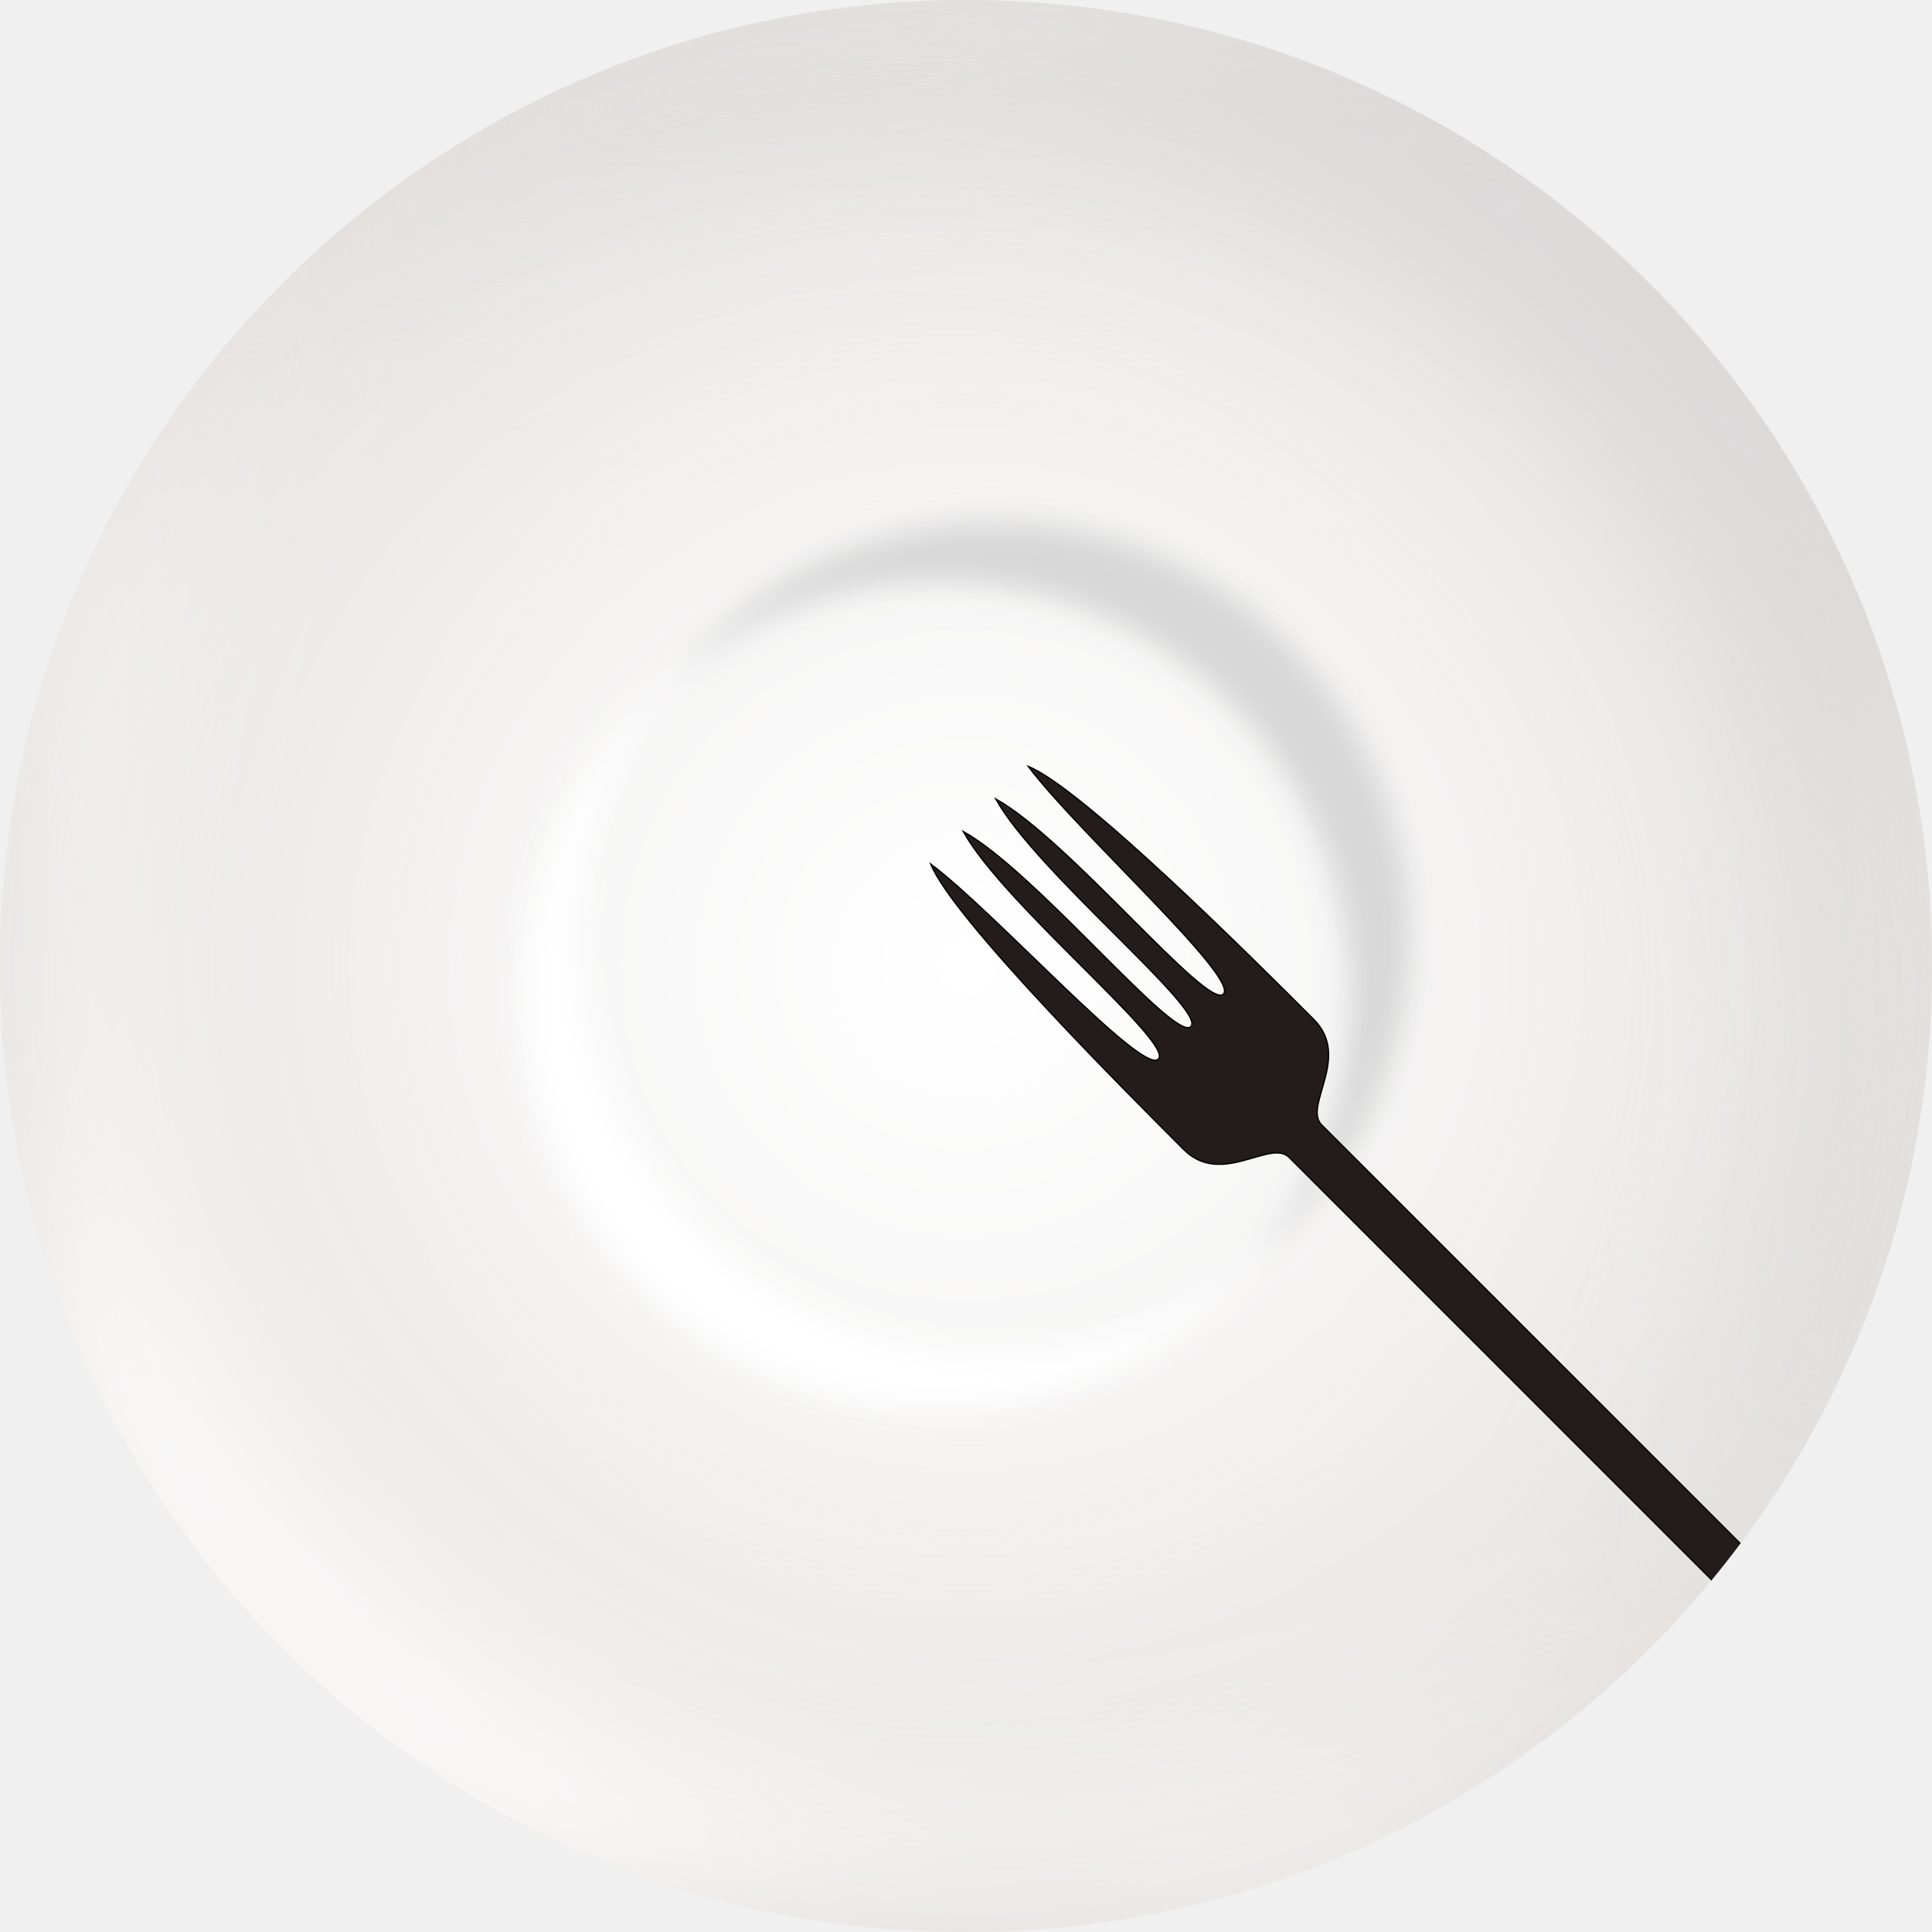
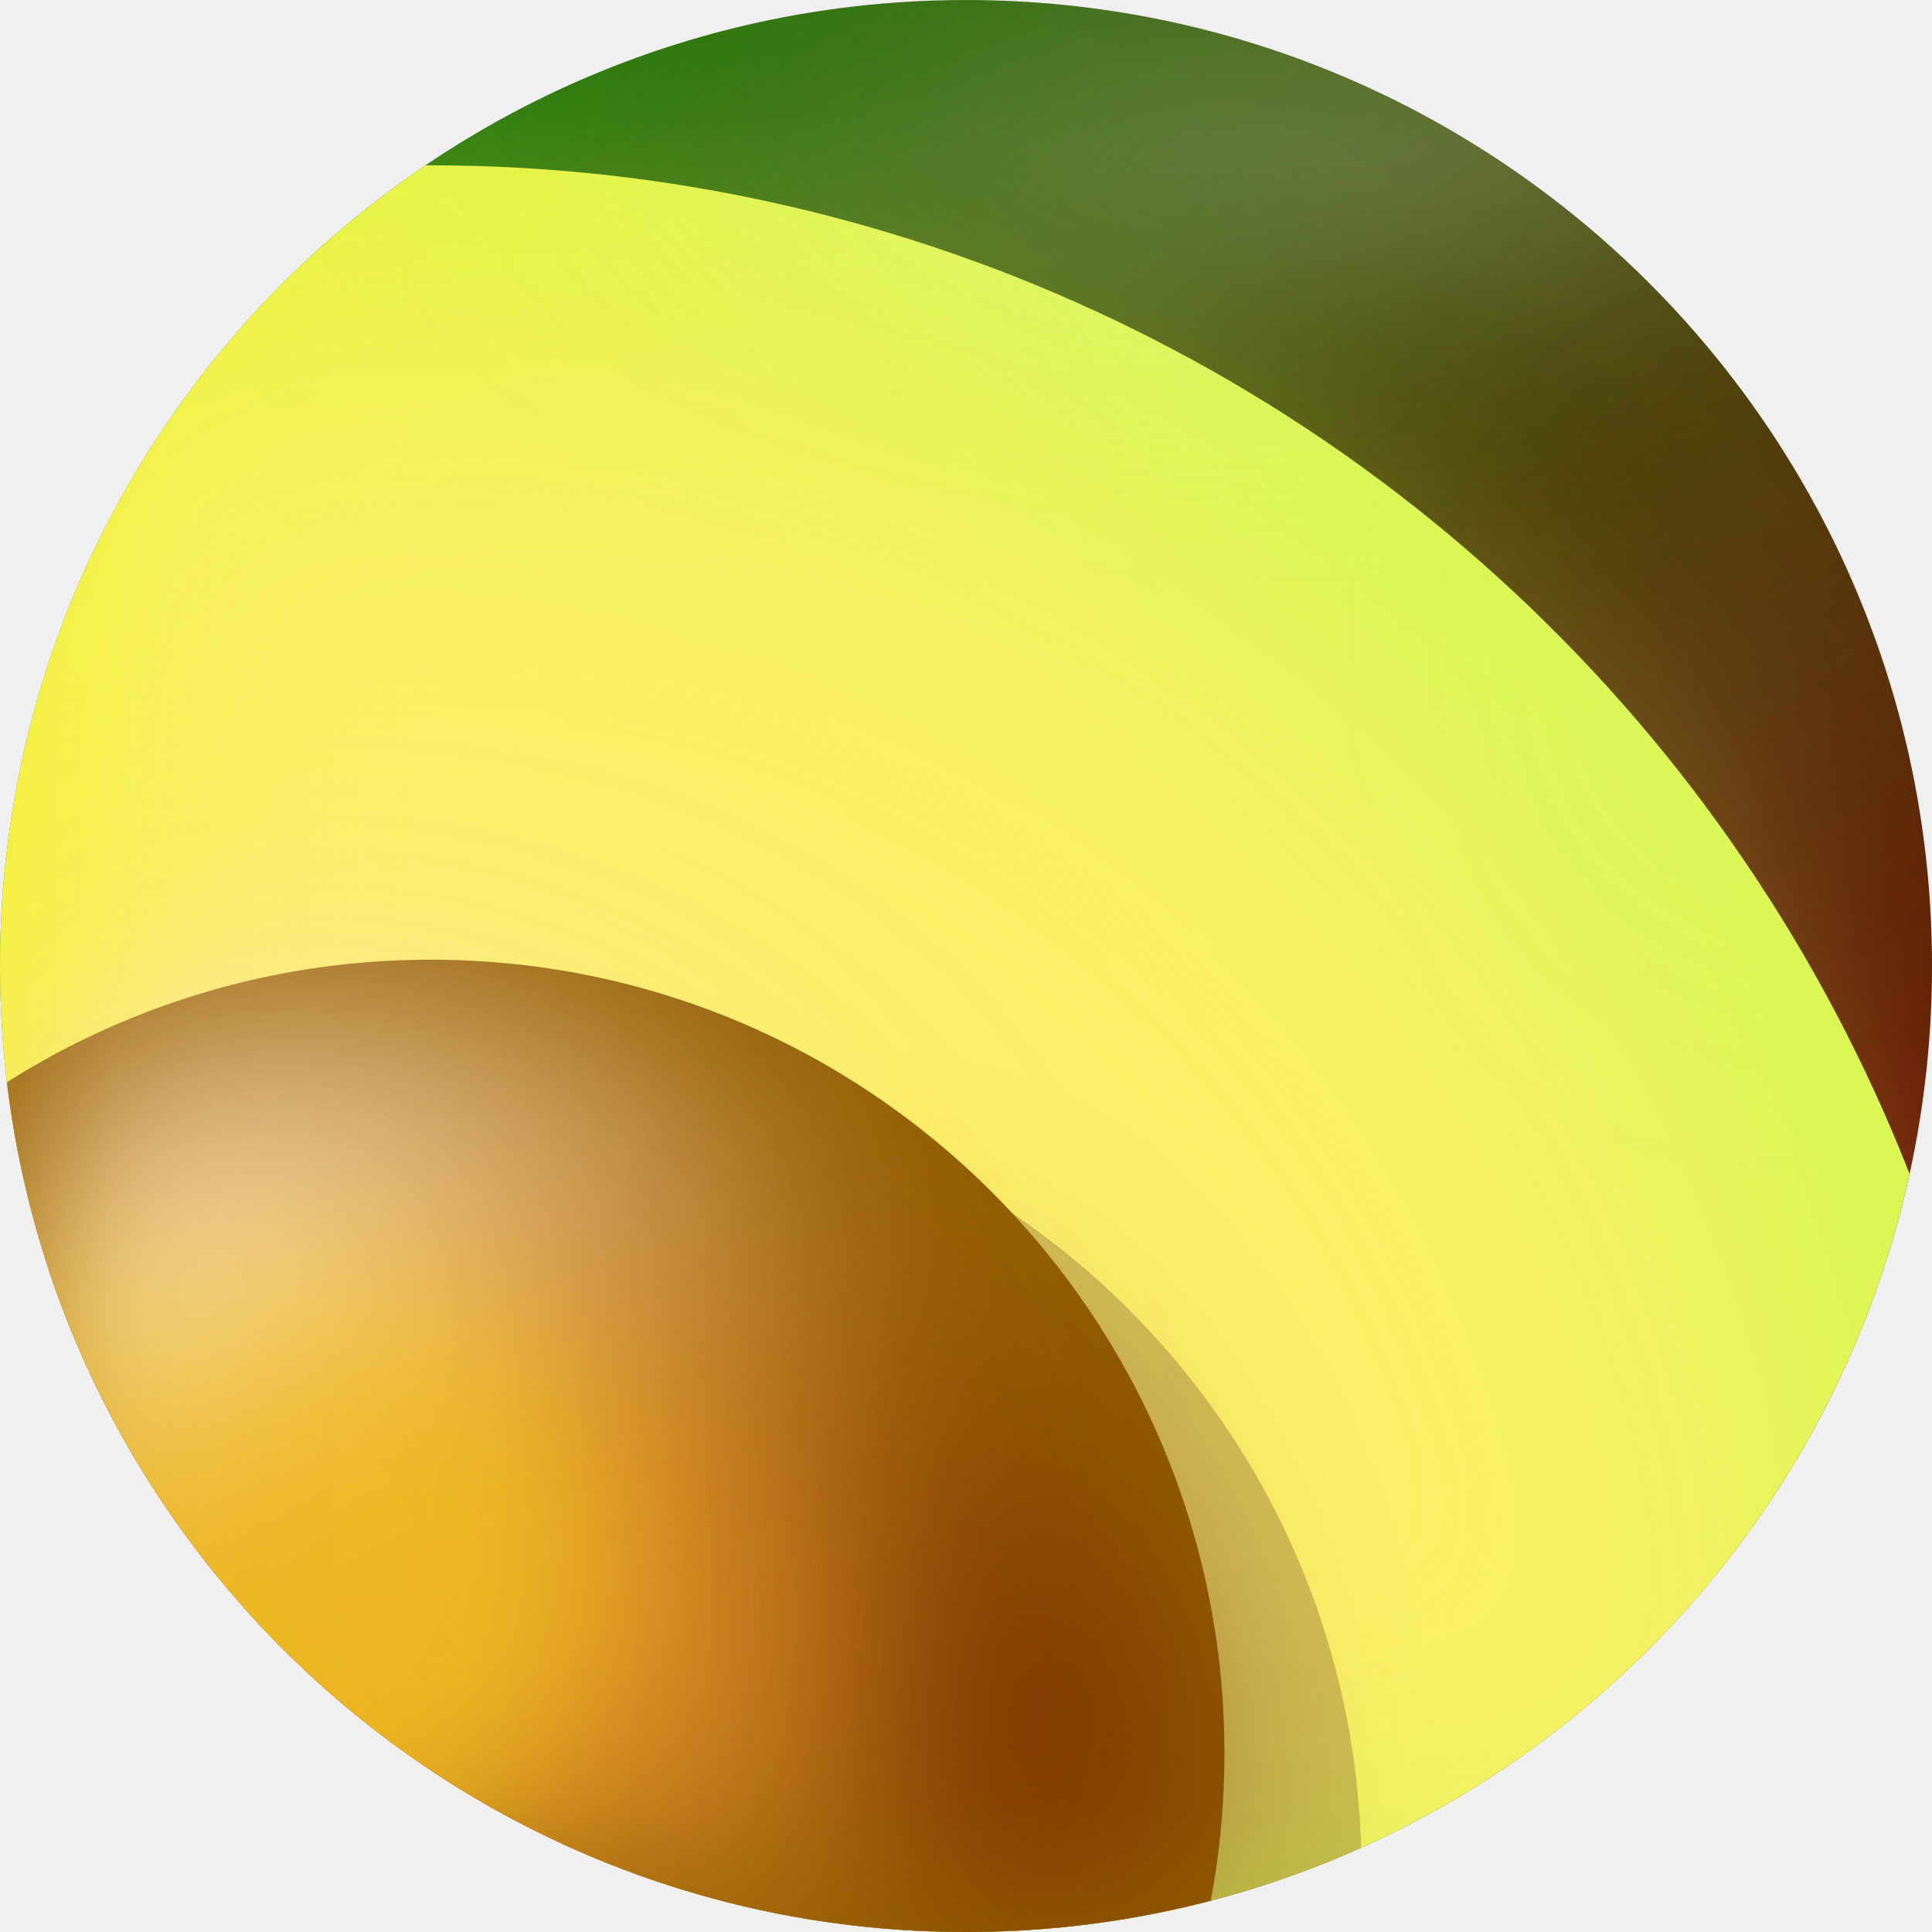
<svg xmlns="http://www.w3.org/2000/svg" xmlns:xlink="http://www.w3.org/1999/xlink" width="120mm" height="120mm" viewBox="0 0 120 120" version="1.1" id="svg8">
  <defs id="defs2">
-     <linearGradient id="linearGradient899">
-       <stop id="stop895" offset="0" style="stop-color:#ffffff;stop-opacity:1" />
-       <stop id="stop897" offset="1" style="stop-color:#ffffff;stop-opacity:0" />
+     <linearGradient id="linearGradient974">
+       <stop style="stop-color:#6e0000;stop-opacity:1;" offset="0" id="stop970" />
+       <stop style="stop-color:#227a07;stop-opacity:1" offset="1" id="stop972" />
    </linearGradient>
-     <linearGradient id="linearGradient865">
-       <stop style="stop-color:#f0f0f0;stop-opacity:1" offset="0" id="stop861" />
-       <stop style="stop-color:#e3dedb;stop-opacity:0;" offset="1" id="stop863" />
+     <linearGradient id="linearGradient1135">
+       <stop style="stop-color:#f9ef27;stop-opacity:1" offset="0" id="stop1131" />
+       <stop style="stop-color:#d6f851;stop-opacity:1" offset="1" id="stop1133" />
    </linearGradient>
-     <radialGradient xlink:href="#linearGradient865" id="radialGradient869" cx="89.958" cy="117.083" fx="89.958" fy="117.083" r="63.55" gradientUnits="userSpaceOnUse" gradientTransform="matrix(1.831891,-1.0681436e-8,1.0195915e-8,1.748623,-74.07956,-102.0143)" />
-     <radialGradient xlink:href="#linearGradient899" id="radialGradient869-7" cx="89.958" cy="117.083" fx="89.958" fy="117.083" r="63.55" gradientUnits="userSpaceOnUse" gradientTransform="matrix(0.9992133,2.5256344e-7,-2.5256334e-7,0.9992129,0.8267514,-14.27097)" />
-     <filter style="color-interpolation-filters:sRGB" id="filter1444" x="-0.04" width="1.08" y="-0.04" height="1.08">
-       <feGaussianBlur stdDeviation="1.331" id="feGaussianBlur1446" />
+     <radialGradient xlink:href="#linearGradient1135" id="radialGradient1364" cx="68.02" cy="122.74" fx="68.02" fy="122.74" r="45.304" gradientUnits="userSpaceOnUse" gradientTransform="matrix(0.9611559,0,0,0.9611559,3.457152,5.733262)" />
+     <filter style="color-interpolation-filters:sRGB" id="filter1890" x="-0.156" width="1.312" y="-0.156" height="1.312">
+       <feGaussianBlur stdDeviation="4.797" id="feGaussianBlur1892" />
    </filter>
-     <filter style="color-interpolation-filters:sRGB" id="filter1567" x="-0.113" width="1.226" y="-0.113" height="1.226">
-       <feGaussianBlur stdDeviation="3.731" id="feGaussianBlur1569" />
+     <filter style="color-interpolation-filters:sRGB" id="filter2289" x="-0.307" width="1.614" y="-0.307" height="1.614">
+       <feGaussianBlur stdDeviation="4.003" id="feGaussianBlur2291" />
    </filter>
-     <clipPath clipPathUnits="userSpaceOnUse" id="clipPath1705">
-       <circle style="opacity:1;fill:none;fill-opacity:1;fill-rule:nonzero;stroke:#000000;stroke-width:0.096;stroke-miterlimit:4;stroke-dasharray:none;stroke-opacity:1" id="circle1707" cx="90.714" cy="102.72" r="63.502" />
-     </clipPath>
-     <clipPath clipPathUnits="userSpaceOnUse" id="clipPath1709">
-       <circle style="opacity:1;fill:none;fill-opacity:1;fill-rule:nonzero;stroke:#000000;stroke-width:0.096;stroke-miterlimit:4;stroke-dasharray:none;stroke-opacity:1" id="circle1711" cx="90.714" cy="102.72" r="63.502" />
-     </clipPath>
-     <clipPath clipPathUnits="userSpaceOnUse" id="clipPath1795">
-       <circle style="opacity:1;fill:none;fill-opacity:1;fill-rule:nonzero;stroke:none;stroke-width:0.096;stroke-miterlimit:4;stroke-dasharray:none;stroke-opacity:1" id="circle1797" cx="90.714" cy="102.72" r="63.502" clip-path="url(#clipPath1705)" transform="matrix(0.9448521,0,0,0.9448521,5.002703,5.664805)" />
+     <filter style="color-interpolation-filters:sRGB" id="filter2319" x="-0.262" width="1.524" y="-0.247" height="1.495">
+       <feGaussianBlur stdDeviation="2.735" id="feGaussianBlur2321" />
+     </filter>
+     <filter style="color-interpolation-filters:sRGB" id="filter3103" x="-0.275" width="1.55" y="-0.275" height="1.55">
+       <feGaussianBlur stdDeviation="3.581" id="feGaussianBlur3105" />
+     </filter>
+     <filter style="color-interpolation-filters:sRGB" id="filter2319-9" x="-0.262" width="1.524" y="-0.247" height="1.495">
+       <feGaussianBlur stdDeviation="2.735" id="feGaussianBlur2321-6" />
+     </filter>
+     <filter style="color-interpolation-filters:sRGB" id="filter902" x="-0.35" width="1.701" y="-0.35" height="1.701">
+       <feGaussianBlur stdDeviation="2.207" id="feGaussianBlur904" />
+     </filter>
+     <filter style="color-interpolation-filters:sRGB" id="filter902-1" x="-0.35" width="1.701" y="-0.35" height="1.701">
+       <feGaussianBlur stdDeviation="2.207" id="feGaussianBlur904-3" />
+     </filter>
+     <radialGradient xlink:href="#linearGradient974" id="radialGradient976" cx="132.546" cy="98.265" fx="132.546" fy="98.265" r="64.295" gradientUnits="userSpaceOnUse" gradientTransform="matrix(0.8556259,-1.003048,0.6776121,0.5780346,-47.83031,216.3957)" />
+     <clipPath clipPathUnits="userSpaceOnUse" id="clipPath1014">
+       <circle style="opacity:0.442;vector-effect:none;fill:none;fill-opacity:1;stroke:#400000;stroke-width:0.086;stroke-linecap:butt;stroke-linejoin:miter;stroke-miterlimit:4;stroke-dasharray:none;stroke-dashoffset:0;stroke-opacity:1" id="circle1016" cx="103.745" cy="125.9" r="26.607" />
    </clipPath>
  </defs>
-   <g id="layer1" transform="translate(-30.71428,-42.72023)">
-     <g id="g1761" clip-path="url(#clipPath1795)">
-       <g transform="matrix(0.9448521,0,0,0.9448521,5.002703,5.664806)" id="g1682" style="stroke:none">
-         <g id="g1617" style="stroke:none">
-           <circle r="63.502" cy="102.72" cx="90.714" id="path817" style="opacity:1;fill:#e3dedb;fill-opacity:1;fill-rule:nonzero;stroke:none;stroke-width:0.096;stroke-miterlimit:4;stroke-dasharray:none;stroke-opacity:1" />
-           <circle r="63.502" cy="102.72" cx="90.714" id="path817-6" style="opacity:1;fill:url(#radialGradient869);fill-opacity:1;fill-rule:nonzero;stroke:none;stroke-width:0.096;stroke-miterlimit:4;stroke-dasharray:none;stroke-opacity:1" />
-           <circle r="63.502" cy="102.72" cx="90.714" id="path817-6-5" style="opacity:1;fill:url(#radialGradient869-7);fill-opacity:1;fill-rule:nonzero;stroke:none;stroke-width:0.096;stroke-miterlimit:4;stroke-dasharray:none;stroke-opacity:1" />
-           <g style="stroke:none;filter:url(#filter1444)" transform="matrix(0,-0.735,0.735,0,-75.07412,295.2443)" id="g1326">
-             <path style="opacity:1;fill:#d7d7d7;fill-opacity:1;fill-rule:nonzero;stroke:none;stroke-width:0.378;stroke-miterlimit:4;stroke-dasharray:none;stroke-opacity:1" d="m 1088.477,754.139 a 140,140 0 0 1 7.002,9.352 140,140 0 0 1 7.324,11.924 140,140 0 0 1 6.098,12.596 140,140 0 0 1 4.811,13.143 140,140 0 0 1 3.475,13.557 140,140 0 0 1 2.104,13.834 140,140 0 0 1 0.711,13.977 140,140 0 0 1 -0.352,9.902 140,140 0 0 1 -1.685,13.893 140,140 0 0 1 -3.064,13.654 140,140 0 0 1 -4.412,13.281 140,140 0 0 1 -5.717,12.773 140,140 0 0 1 -6.963,12.139 140,140 0 0 1 -8.141,11.383 140,140 0 0 1 -9.236,10.514 140,140 0 0 1 -10.238,9.539 140,140 0 0 1 -11.141,8.469 140,140 0 0 1 -11.932,7.314 140,140 0 0 1 -12.6,6.088 140,140 0 0 1 -13.146,4.799 140,140 0 0 1 -13.559,3.461 140,140 0 0 1 -13.838,2.092 140,140 0 0 1 -13.977,0.699 140,140 0 0 1 -11.793,-0.51 140,140 0 0 1 -13.867,-1.889 140,140 0 0 1 -13.607,-3.264 140,140 0 0 1 -13.215,-4.605 140,140 0 0 1 -12.689,-5.902 140,140 0 0 1 -12.035,-7.139 A 140,140 0 0 1 891.531,950.908 140,140 0 0 0 1000,1002.519 140,140 0 0 0 1140,862.52 140,140 0 0 0 1088.477,754.139 Z" id="path1322" transform="scale(0.2645833)" />
-             <path style="opacity:1;fill:#ffffff;fill-opacity:1;fill-rule:nonzero;stroke:none;stroke-width:0.378;stroke-miterlimit:4;stroke-dasharray:none;stroke-opacity:1" d="m 980,702.52 a 140,140 0 0 0 -140,140 140,140 0 0 0 51.529,108.387 140,140 0 0 1 -1.195,-1.361 140,140 0 0 1 -8.141,-11.383 140,140 0 0 1 -6.963,-12.139 140,140 0 0 1 -5.717,-12.773 140,140 0 0 1 -4.412,-13.281 140,140 0 0 1 -3.064,-13.654 140,140 0 0 1 -1.686,-13.891 140,140 0 0 1 -0.352,-9.904 140,140 0 0 1 0.699,-13.977 140,140 0 0 1 2.092,-13.838 140,140 0 0 1 3.461,-13.559 140,140 0 0 1 4.799,-13.145 140,140 0 0 1 6.088,-12.602 140,140 0 0 1 7.314,-11.93 140,140 0 0 1 8.469,-11.141 140,140 0 0 1 9.539,-10.24 140,140 0 0 1 10.514,-9.236 140,140 0 0 1 11.383,-8.141 140,140 0 0 1 12.139,-6.963 140,140 0 0 1 12.773,-5.715 140,140 0 0 1 13.281,-4.414 140,140 0 0 1 13.654,-3.064 140,140 0 0 1 13.893,-1.686 140,140 0 0 1 9.902,-0.352 140,140 0 0 1 13.977,0.699 140,140 0 0 1 13.838,2.092 140,140 0 0 1 13.559,3.463 140,140 0 0 1 13.145,4.797 140,140 0 0 1 12.601,6.088 140,140 0 0 1 11.932,7.314 140,140 0 0 1 9.424,7.164 A 140,140 0 0 0 980,702.52 Z" id="path1266" transform="scale(0.2645833)" />
-           </g>
-           <g style="opacity:1;stroke:none;filter:url(#filter1567)" transform="matrix(0,-1.669558,1.669558,0,-285.8754,540.0402)" id="g1326-5">
-             <path style="opacity:1;fill:#d7d7d7;fill-opacity:1;fill-rule:nonzero;stroke:none;stroke-width:0.378;stroke-miterlimit:4;stroke-dasharray:none;stroke-opacity:1" d="m 1088.477,754.139 a 140,140 0 0 1 7.002,9.352 140,140 0 0 1 7.324,11.924 140,140 0 0 1 6.098,12.596 140,140 0 0 1 4.811,13.143 140,140 0 0 1 3.475,13.557 140,140 0 0 1 2.104,13.834 140,140 0 0 1 0.711,13.977 140,140 0 0 1 -0.352,9.902 140,140 0 0 1 -1.685,13.893 140,140 0 0 1 -3.064,13.654 140,140 0 0 1 -4.412,13.281 140,140 0 0 1 -5.717,12.773 140,140 0 0 1 -6.963,12.139 140,140 0 0 1 -8.141,11.383 140,140 0 0 1 -9.236,10.514 140,140 0 0 1 -10.238,9.539 140,140 0 0 1 -11.141,8.469 140,140 0 0 1 -11.932,7.314 140,140 0 0 1 -12.6,6.088 140,140 0 0 1 -13.146,4.799 140,140 0 0 1 -13.559,3.461 140,140 0 0 1 -13.838,2.092 140,140 0 0 1 -13.977,0.699 140,140 0 0 1 -11.793,-0.51 140,140 0 0 1 -13.867,-1.889 140,140 0 0 1 -13.607,-3.264 140,140 0 0 1 -13.215,-4.605 140,140 0 0 1 -12.689,-5.902 140,140 0 0 1 -12.035,-7.139 A 140,140 0 0 1 891.531,950.908 140,140 0 0 0 1000,1002.519 140,140 0 0 0 1140,862.52 140,140 0 0 0 1088.477,754.139 Z" id="path1322-9" transform="scale(0.2645833)" />
-             <path style="opacity:1;fill:#ffffff;fill-opacity:1;fill-rule:nonzero;stroke:none;stroke-width:0.378;stroke-miterlimit:4;stroke-dasharray:none;stroke-opacity:1" d="m 980,702.52 a 140,140 0 0 0 -140,140 140,140 0 0 0 51.529,108.387 140,140 0 0 1 -1.195,-1.361 140,140 0 0 1 -8.141,-11.383 140,140 0 0 1 -6.963,-12.139 140,140 0 0 1 -5.717,-12.773 140,140 0 0 1 -4.412,-13.281 140,140 0 0 1 -3.064,-13.654 140,140 0 0 1 -1.686,-13.891 140,140 0 0 1 -0.352,-9.904 140,140 0 0 1 0.699,-13.977 140,140 0 0 1 2.092,-13.838 140,140 0 0 1 3.461,-13.559 140,140 0 0 1 4.799,-13.145 140,140 0 0 1 6.088,-12.602 140,140 0 0 1 7.314,-11.93 140,140 0 0 1 8.469,-11.141 140,140 0 0 1 9.539,-10.24 140,140 0 0 1 10.514,-9.236 140,140 0 0 1 11.383,-8.141 140,140 0 0 1 12.139,-6.963 140,140 0 0 1 12.773,-5.715 140,140 0 0 1 13.281,-4.414 140,140 0 0 1 13.654,-3.064 140,140 0 0 1 13.893,-1.686 140,140 0 0 1 9.902,-0.352 140,140 0 0 1 13.977,0.699 140,140 0 0 1 13.838,2.092 140,140 0 0 1 13.559,3.463 140,140 0 0 1 13.145,4.797 140,140 0 0 1 12.601,6.088 140,140 0 0 1 11.932,7.314 140,140 0 0 1 9.424,7.164 A 140,140 0 0 0 980,702.52 Z" id="path1266-2" transform="scale(0.2645833)" />
-           </g>
-         </g>
-       </g>
-       <path id="path1715" d="m 104.233,114.117 c 2.35,2.35 5.38,-0.681 6.555,0.494 10.182,10.182 30.546,30.546 30.546,30.546 l 2.02,-2.02 -30.546,-30.546 c -1.175,-1.175 1.856,-4.205 -0.494,-6.555 -3.525,-3.525 -14.372,-14.372 -17.732,-15.712 3.019,4.03 13.129,13.129 12.119,14.139 -1.01,1.01 -9.604,-9.604 -14.139,-12.119 2.514,4.535 13.129,13.129 12.119,14.139 -1.01,1.01 -9.604,-9.604 -14.139,-12.119 2.514,4.535 13.129,13.129 12.119,14.139 -1.01,1.01 -10.109,-9.099 -14.139,-12.119 1.34,3.36 12.187,14.208 15.712,17.732 z" style="fill:#241c1c;stroke:#000000;stroke-width:0.082px;stroke-linecap:butt;stroke-linejoin:miter;stroke-opacity:1" />
+   <g id="layer1" transform="translate(-43.745,-65.89965)">
+     <g id="g998" clip-path="url(#clipPath1014)" transform="matrix(2.255022,0,0,2.255022,-130.2022,-158.0068)">
+       <circle r="64.295" cy="147.596" cx="89.001" id="path815" style="opacity:1;vector-effect:none;fill:url(#radialGradient976);fill-opacity:1;stroke:none;stroke-width:0.134;stroke-linecap:butt;stroke-linejoin:miter;stroke-miterlimit:4;stroke-dasharray:none;stroke-dashoffset:0;stroke-opacity:0.373" />
+       <path d="m 126.786,169.651 -0.31,0.523 -0.317,0.519 -0.325,0.514 -0.332,0.51 -0.339,0.505 -0.346,0.5 -0.353,0.495 -0.36,0.49 -0.366,0.485 -0.373,0.48 -0.38,0.475 -0.386,0.47 -0.393,0.464 -0.399,0.459 -0.406,0.453 -0.412,0.448 -0.418,0.442 -0.424,0.436 -0.43,0.43 -0.436,0.424 -0.442,0.418 -0.448,0.412 -0.453,0.405 -0.459,0.399 -0.464,0.393 -0.47,0.386 -0.475,0.38 -0.48,0.373 -0.486,0.366 -0.491,0.359 -0.495,0.353 -0.5,0.346 -0.505,0.339 -0.51,0.332 -0.514,0.325 -0.519,0.317 -0.523,0.31 -0.527,0.303 -0.532,0.295 -0.536,0.288 -0.54,0.281 -0.543,0.273 -0.547,0.265 -0.551,0.258 -0.554,0.25 -0.558,0.242 -0.561,0.235 -0.564,0.227 -0.567,0.219 -0.57,0.211 -0.573,0.203 -0.576,0.195 -0.579,0.187 -0.581,0.179 -0.584,0.171 -0.586,0.163 -0.588,0.155 -0.59,0.146 -0.592,0.138 -0.594,0.13 -0.596,0.122 -0.598,0.113 -0.599,0.105 -0.6,0.097 -0.602,0.088 -0.603,0.08 -0.604,0.072 -0.605,0.063 -0.606,0.055 -0.606,0.046 -0.607,0.038 -0.607,0.029 -0.608,0.021 -0.608,0.013 -0.608,0.004 -0.608,-0.004 -0.608,-0.013 -0.608,-0.021 -0.607,-0.03 -0.607,-0.038 -0.606,-0.046 -0.606,-0.055 -0.605,-0.063 -0.604,-0.072 -0.603,-0.08 -0.602,-0.088 -0.6,-0.097 -0.599,-0.105 -0.597,-0.114 -0.596,-0.122 -0.594,-0.13 -0.592,-0.138 -0.59,-0.147 -0.588,-0.155 -0.586,-0.163 -0.584,-0.171 -0.581,-0.179 -0.579,-0.187 -0.576,-0.195 -0.573,-0.203 -0.57,-0.211 -0.567,-0.219 -0.564,-0.227 -0.561,-0.235 -0.558,-0.243 -0.554,-0.25 -0.551,-0.258 -0.547,-0.266 -0.543,-0.273 -0.54,-0.281 -0.536,-0.288 -0.532,-0.296 -0.527,-0.303 -0.523,-0.31 -0.519,-0.317 -0.514,-0.325 -0.51,-0.332 -0.505,-0.339 -0.5,-0.346 -0.495,-0.353 -0.49,-0.36 -0.485,-0.366 -0.48,-0.373 -0.475,-0.38 -0.47,-0.386 -0.464,-0.393 -0.459,-0.399 -0.453,-0.406 -0.448,-0.412 -0.442,-0.418 -0.436,-0.424 -0.43,-0.43 -0.424,-0.436 -0.418,-0.442 -0.412,-0.448 -0.405,-0.453 -0.399,-0.459 -0.393,-0.464 -0.386,-0.47 -0.38,-0.475 -0.373,-0.48 -0.366,-0.486 -0.359,-0.491 -0.353,-0.496 -0.346,-0.5 -0.339,-0.505 -0.332,-0.51 -0.325,-0.514 -0.317,-0.519 -0.31,-0.523 -0.303,-0.527 -0.295,-0.532 -0.288,-0.536 -0.281,-0.54 -0.273,-0.543 -0.265,-0.547 -0.258,-0.551 -0.25,-0.554 -0.242,-0.558 -0.235,-0.561 -0.227,-0.564 -0.219,-0.567 -0.211,-0.57 -0.203,-0.573 -0.195,-0.576 -0.187,-0.579 -0.179,-0.581 -0.171,-0.584 -0.163,-0.586 -0.155,-0.588 -0.146,-0.59 -0.138,-0.592 -0.13,-0.594 -0.122,-0.596 -0.113,-0.598 -0.105,-0.599 -0.097,-0.6 -0.088,-0.602 -0.08,-0.603 -0.072,-0.604 -0.063,-0.605 -0.055,-0.606 -0.046,-0.606 -0.038,-0.607 -0.03,-0.607 -0.021,-0.608 -0.013,-0.608 -0.004,-0.608 0.004,-0.608 0.013,-0.608 0.021,-0.608 0.03,-0.607 0.038,-0.607 0.047,-0.606 0.055,-0.606 0.063,-0.605 0.072,-0.604 0.08,-0.603 0.089,-0.602 0.097,-0.6 0.105,-0.599 0.114,-0.597 0.122,-0.596 0.13,-0.594 0.138,-0.592 0.147,-0.59 0.155,-0.588 0.163,-0.586 0.171,-0.584 0.179,-0.581 0.187,-0.579 0.195,-0.576 0.203,-0.573 0.211,-0.57 0.219,-0.567 0.227,-0.564 0.235,-0.561 0.243,-0.558 0.25,-0.554 0.258,-0.551 0.266,-0.547 0.273,-0.543 0.281,-0.54 0.288,-0.536 0.296,-0.532 0.303,-0.527 0.31,-0.523 0.317,-0.519 0.325,-0.514 0.332,-0.51 0.339,-0.505 0.346,-0.5 0.353,-0.495 0.36,-0.49 0.366,-0.485 0.373,-0.48 0.38,-0.475 0.386,-0.47 0.393,-0.464 0.399,-0.459 0.406,-0.453 0.412,-0.448 0.418,-0.442 0.424,-0.436 0.43,-0.43 0.436,-0.424 0.442,-0.418 0.448,-0.412 0.453,-0.405 0.459,-0.399 0.464,-0.393 0.47,-0.386 0.475,-0.38 0.48,-0.373 0.486,-0.366 0.491,-0.359 0.496,-0.353 0.5,-0.346 0.505,-0.339 0.51,-0.332 0.514,-0.325 0.519,-0.317 0.523,-0.31 0.527,-0.303 0.532,-0.295 0.536,-0.288 0.54,-0.281 0.543,-0.273 0.547,-0.265 0.551,-0.258 0.554,-0.25 0.558,-0.242 0.561,-0.235 0.564,-0.227 0.567,-0.219 0.57,-0.211 0.573,-0.203 0.576,-0.195 0.579,-0.187 0.581,-0.179 0.584,-0.171 0.586,-0.163 0.588,-0.155 0.59,-0.146 0.592,-0.138 0.594,-0.13 0.596,-0.122 0.598,-0.113 0.599,-0.105 0.6,-0.097 0.602,-0.088 0.603,-0.08 0.604,-0.072 0.605,-0.063 0.606,-0.055 0.606,-0.046 0.607,-0.038 0.607,-0.029 0.608,-0.021 0.608,-0.013 0.608,-0.004 0.608,0.004 0.608,0.013 0.608,0.021 0.607,0.03 0.607,0.038 0.606,0.046 0.606,0.055 0.605,0.063 0.604,0.072 0.603,0.08 0.602,0.088 0.6,0.097 0.599,0.105 0.597,0.114 0.596,0.122 0.594,0.13 0.592,0.138 0.59,0.147 0.588,0.155 0.586,0.163 0.584,0.171 0.581,0.179 0.579,0.187 0.576,0.195 0.573,0.203 0.57,0.211 0.567,0.219 0.564,0.227 0.561,0.235 0.558,0.243 0.554,0.25 0.551,0.258 0.547,0.266 0.543,0.273 0.54,0.281 0.536,0.288 0.532,0.296 0.527,0.303 0.523,0.31 0.519,0.317 0.514,0.325 0.51,0.332 0.505,0.339 0.5,0.346 0.495,0.353 0.49,0.36 0.485,0.366 0.48,0.373 0.475,0.38 0.47,0.386 0.464,0.393 0.459,0.399 0.453,0.406 0.448,0.412 0.442,0.418 0.436,0.424 0.43,0.43 0.424,0.436 0.418,0.442 0.412,0.448 0.405,0.453 0.399,0.459 0.393,0.464 0.386,0.47 0.38,0.475 0.373,0.48 0.366,0.486 0.359,0.491 0.353,0.496 0.346,0.5 0.339,0.505 0.332,0.51 0.325,0.514 0.317,0.519 0.31,0.523 0.303,0.527 0.295,0.532 0.288,0.536 0.281,0.54 0.273,0.543 0.265,0.547 0.258,0.551 0.25,0.554 0.242,0.558 0.235,0.561 0.227,0.564 0.219,0.567 0.211,0.57 0.203,0.573 0.195,0.576 0.187,0.579 0.179,0.581 0.171,0.584 0.163,0.586 0.155,0.588 0.146,0.59 0.138,0.592 0.13,0.594 0.122,0.596 0.113,0.598 0.105,0.599 0.097,0.6 0.088,0.602 0.08,0.603 0.072,0.604 0.063,0.605 0.055,0.606 0.046,0.606 0.038,0.607 0.029,0.607 0.021,0.608 0.013,0.608 0.004,0.608 -0.004,0.608 -0.013,0.608 -0.021,0.608 -0.03,0.607 -0.038,0.607 -0.046,0.606 -0.055,0.606 -0.063,0.605 -0.072,0.604 -0.08,0.603 -0.088,0.602 -0.097,0.6 -0.105,0.599 -0.114,0.597 -0.122,0.596 -0.13,0.594 -0.138,0.592 -0.147,0.59 -0.155,0.588 -0.163,0.586 -0.171,0.584 -0.179,0.581 -0.187,0.579 -0.195,0.576 -0.203,0.573 -0.211,0.57 -0.219,0.567 -0.227,0.564 -0.235,0.561 -0.243,0.558 -0.25,0.554 -0.258,0.551 -0.266,0.547 -0.273,0.543 -0.281,0.54 -0.288,0.536 -0.296,0.532 z" id="path832" style="opacity:1;vector-effect:none;fill:url(#radialGradient1364);fill-opacity:1;stroke:none;stroke-width:0.058;stroke-linecap:butt;stroke-linejoin:miter;stroke-miterlimit:4;stroke-dasharray:none;stroke-dashoffset:0;stroke-opacity:0.373" />
+       <path transform="matrix(1.040604,0,0,1.040604,-3.613787,-5.993003)" d="m 120.701,166.099 c -1.22,2.09 -0.911,2.294 -2.393,4.206 -1.482,1.913 -1.757,1.665 -3.476,3.368 -1.719,1.703 -1.474,1.98 -3.4,3.444 -1.927,1.464 -2.128,1.153 -4.229,2.353 -2.101,1.2 -1.936,1.531 -4.176,2.446 -2.24,0.915 -2.354,0.563 -4.694,1.179 -2.34,0.615 -2.266,0.978 -4.667,1.282 -2.401,0.304 -2.419,-0.065 -4.839,-0.076 -2.42,-0.011 -2.442,0.358 -4.84,0.031 -2.398,-0.327 -2.32,-0.689 -4.654,-1.326 -2.334,-0.637 -2.451,-0.286 -4.683,-1.223 -2.231,-0.937 -2.063,-1.266 -4.152,-2.486 -2.09,-1.22 -2.294,-0.911 -4.206,-2.393 -1.913,-1.482 -1.665,-1.757 -3.368,-3.476 -1.703,-1.719 -1.98,-1.474 -3.444,-3.4 -1.464,-1.927 -1.153,-2.128 -2.353,-4.229 -1.2,-2.101 -1.531,-1.936 -2.446,-4.176 -0.915,-2.24 -0.563,-2.354 -1.179,-4.694 -0.615,-2.34 -0.978,-2.266 -1.282,-4.667 -0.304,-2.401 0.065,-2.419 0.076,-4.839 0.011,-2.42 -0.358,-2.442 -0.031,-4.84 0.327,-2.398 0.689,-2.32 1.326,-4.654 0.637,-2.334 0.286,-2.451 1.223,-4.683 0.937,-2.231 1.266,-2.063 2.486,-4.152 1.22,-2.09 0.911,-2.294 2.393,-4.206 1.482,-1.913 1.757,-1.665 3.476,-3.368 1.719,-1.703 1.474,-1.98 3.4,-3.444 1.927,-1.464 2.128,-1.153 4.229,-2.353 2.101,-1.2 1.936,-1.531 4.176,-2.446 2.24,-0.915 2.354,-0.563 4.694,-1.179 2.34,-0.615 2.266,-0.978 4.667,-1.282 2.401,-0.304 2.419,0.065 4.839,0.076 2.42,0.011 2.442,-0.358 4.84,-0.031 2.398,0.327 2.32,0.689 4.654,1.326 2.334,0.637 2.451,0.286 4.683,1.223 2.231,0.937 2.063,1.266 4.152,2.486 2.09,1.22 2.294,0.911 4.206,2.393 1.913,1.482 1.665,1.757 3.368,3.476 1.703,1.719 1.98,1.474 3.444,3.4 1.464,1.927 1.153,2.128 2.353,4.229 1.2,2.101 1.531,1.936 2.446,4.176 0.915,2.24 0.563,2.354 1.179,4.694 0.615,2.34 0.978,2.266 1.282,4.667 0.304,2.401 -0.065,2.419 -0.076,4.839 -0.011,2.42 0.358,2.442 0.031,4.84 -0.327,2.398 -0.689,2.32 -1.326,4.654 -0.637,2.334 -0.286,2.451 -1.223,4.683 -0.937,2.231 -1.266,2.063 -2.486,4.152 z" id="path832-8" style="opacity:1;vector-effect:none;fill:#fbf069;fill-opacity:1;stroke:none;stroke-width:0.049;stroke-linecap:butt;stroke-linejoin:miter;stroke-miterlimit:4;stroke-dasharray:none;stroke-dashoffset:0;stroke-opacity:0.373;filter:url(#filter1890)" />
+       <circle r="21.86" cy="150.822" cx="92.778" id="path1358-3" style="opacity:0.231;vector-effect:none;fill:#441212;fill-opacity:1;stroke:none;stroke-width:0.107;stroke-linecap:butt;stroke-linejoin:miter;stroke-miterlimit:4;stroke-dasharray:none;stroke-dashoffset:0;stroke-opacity:0.373" />
+       <circle r="21.86" cy="147.586" cx="89.003" id="path1358" style="opacity:1;vector-effect:none;fill:#915e00;fill-opacity:1;stroke:none;stroke-width:0.107;stroke-linecap:butt;stroke-linejoin:miter;stroke-miterlimit:4;stroke-dasharray:none;stroke-dashoffset:0;stroke-opacity:0.373" />
+       <circle transform="matrix(0.9984196,0,0,0.9940642,-0.324055,0.1207103)" r="15.636" cy="145.057" cx="86.194" id="path1358-1" style="opacity:0.606;vector-effect:none;fill:#ff9f3e;fill-opacity:1;stroke:none;stroke-width:0.077;stroke-linecap:butt;stroke-linejoin:miter;stroke-miterlimit:4;stroke-dasharray:none;stroke-dashoffset:0;stroke-opacity:0.373;filter:url(#filter2289)" />
+       <circle transform="matrix(0.649002,0,0,0.6226278,28.08778,51.67041)" r="15.636" cy="145.057" cx="86.194" id="path1358-1-4" style="opacity:0.606;vector-effect:none;fill:#ffd621;fill-opacity:1;stroke:none;stroke-width:0.077;stroke-linecap:butt;stroke-linejoin:miter;stroke-miterlimit:4;stroke-dasharray:none;stroke-dashoffset:0;stroke-opacity:0.373;filter:url(#filter3103)" />
+       <path transform="matrix(-1.251219,-0.0431029,0.04214645,-1.279613,193.15,341.9133)" id="path2293" d="m 96.542,138.014 a 13.889,13.889 0 0 1 2.716,8.223 13.889,13.889 0 0 1 -13.889,13.889 13.889,13.889 0 0 1 -5.688,-1.231 13.889,13.889 0 0 0 11.173,5.666 13.889,13.889 0 0 0 13.889,-13.889 13.889,13.889 0 0 0 -8.201,-12.657 z" style="opacity:0.606;vector-effect:none;fill:#ffffff;fill-opacity:1;stroke:none;stroke-width:0.087;stroke-linecap:butt;stroke-linejoin:miter;stroke-miterlimit:4;stroke-dasharray:none;stroke-dashoffset:0;stroke-opacity:1;filter:url(#filter2319)" />
+       <path transform="matrix(1.251219,0.0431029,-0.04214645,1.279613,-15.36884,-45.60948)" id="path2293-7" d="m 96.542,138.014 a 13.889,13.889 0 0 1 2.716,8.223 13.889,13.889 0 0 1 -13.889,13.889 13.889,13.889 0 0 1 -5.688,-1.231 13.889,13.889 0 0 0 11.173,5.666 13.889,13.889 0 0 0 13.889,-13.889 13.889,13.889 0 0 0 -8.201,-12.657 z" style="opacity:0.606;vector-effect:none;fill:#620000;fill-opacity:1;stroke:none;stroke-width:0.087;stroke-linecap:butt;stroke-linejoin:miter;stroke-miterlimit:4;stroke-dasharray:none;stroke-dashoffset:0;stroke-opacity:1;filter:url(#filter2319-9)" />
+       <circle transform="matrix(2.794334,0,0,1.969334,-213.9737,-94.03914)" r="7.56" cy="107.445" cx="129.835" id="path892" style="opacity:0.513;vector-effect:none;fill:#ffffff;fill-opacity:1;stroke:#400000;stroke-width:0.1;stroke-linecap:butt;stroke-linejoin:miter;stroke-miterlimit:4;stroke-dasharray:none;stroke-dashoffset:0;stroke-opacity:1;filter:url(#filter902)" />
+       <circle transform="matrix(2.794334,0,0,1.969334,-249.22,-121.3479)" r="7.56" cy="107.445" cx="129.835" id="path892-8" style="opacity:0.513;vector-effect:none;fill:#ffffff;fill-opacity:1;stroke:#400000;stroke-width:0.1;stroke-linecap:butt;stroke-linejoin:miter;stroke-miterlimit:4;stroke-dasharray:none;stroke-dashoffset:0;stroke-opacity:1;filter:url(#filter902-1)" />
    </g>
  </g>
</svg>
